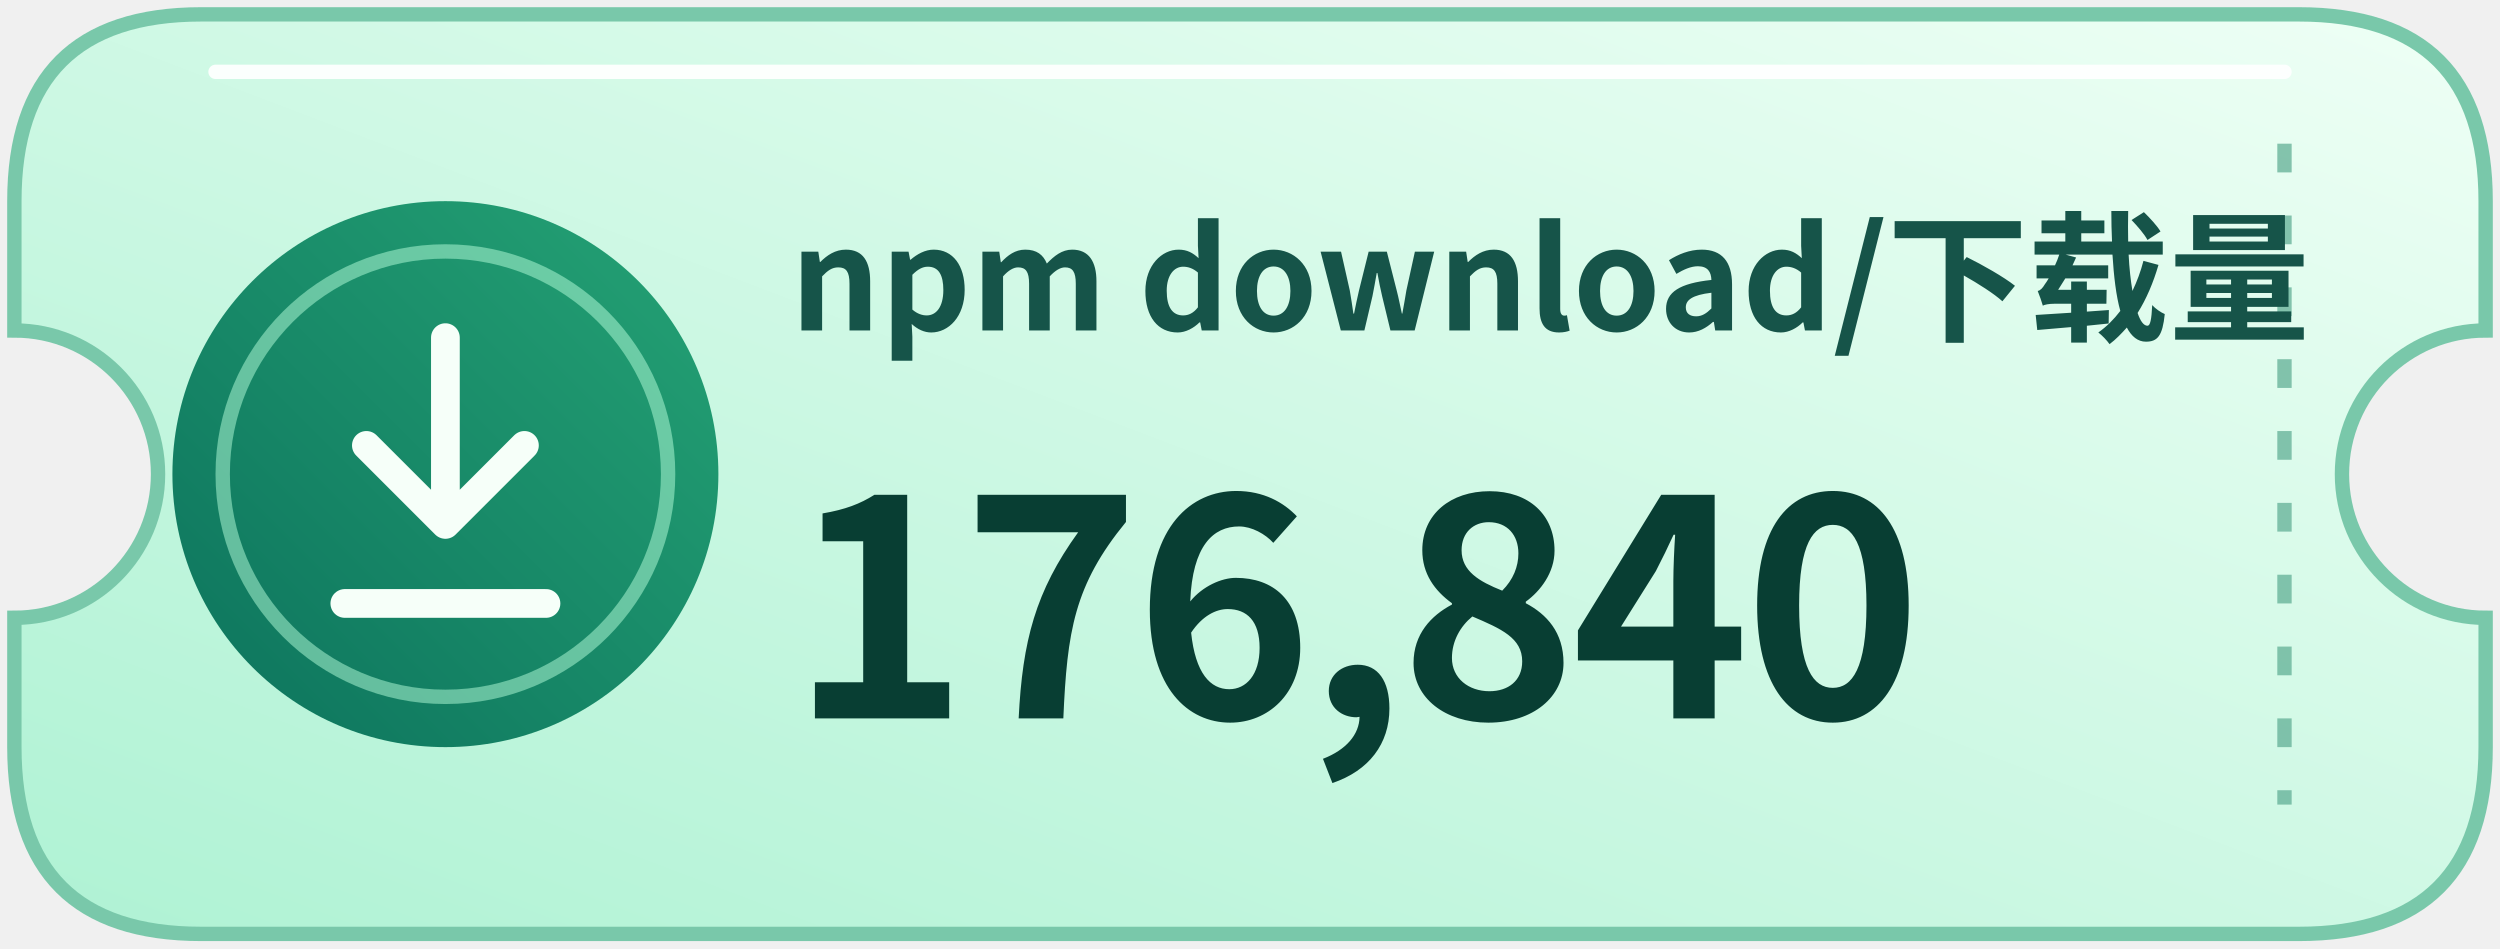
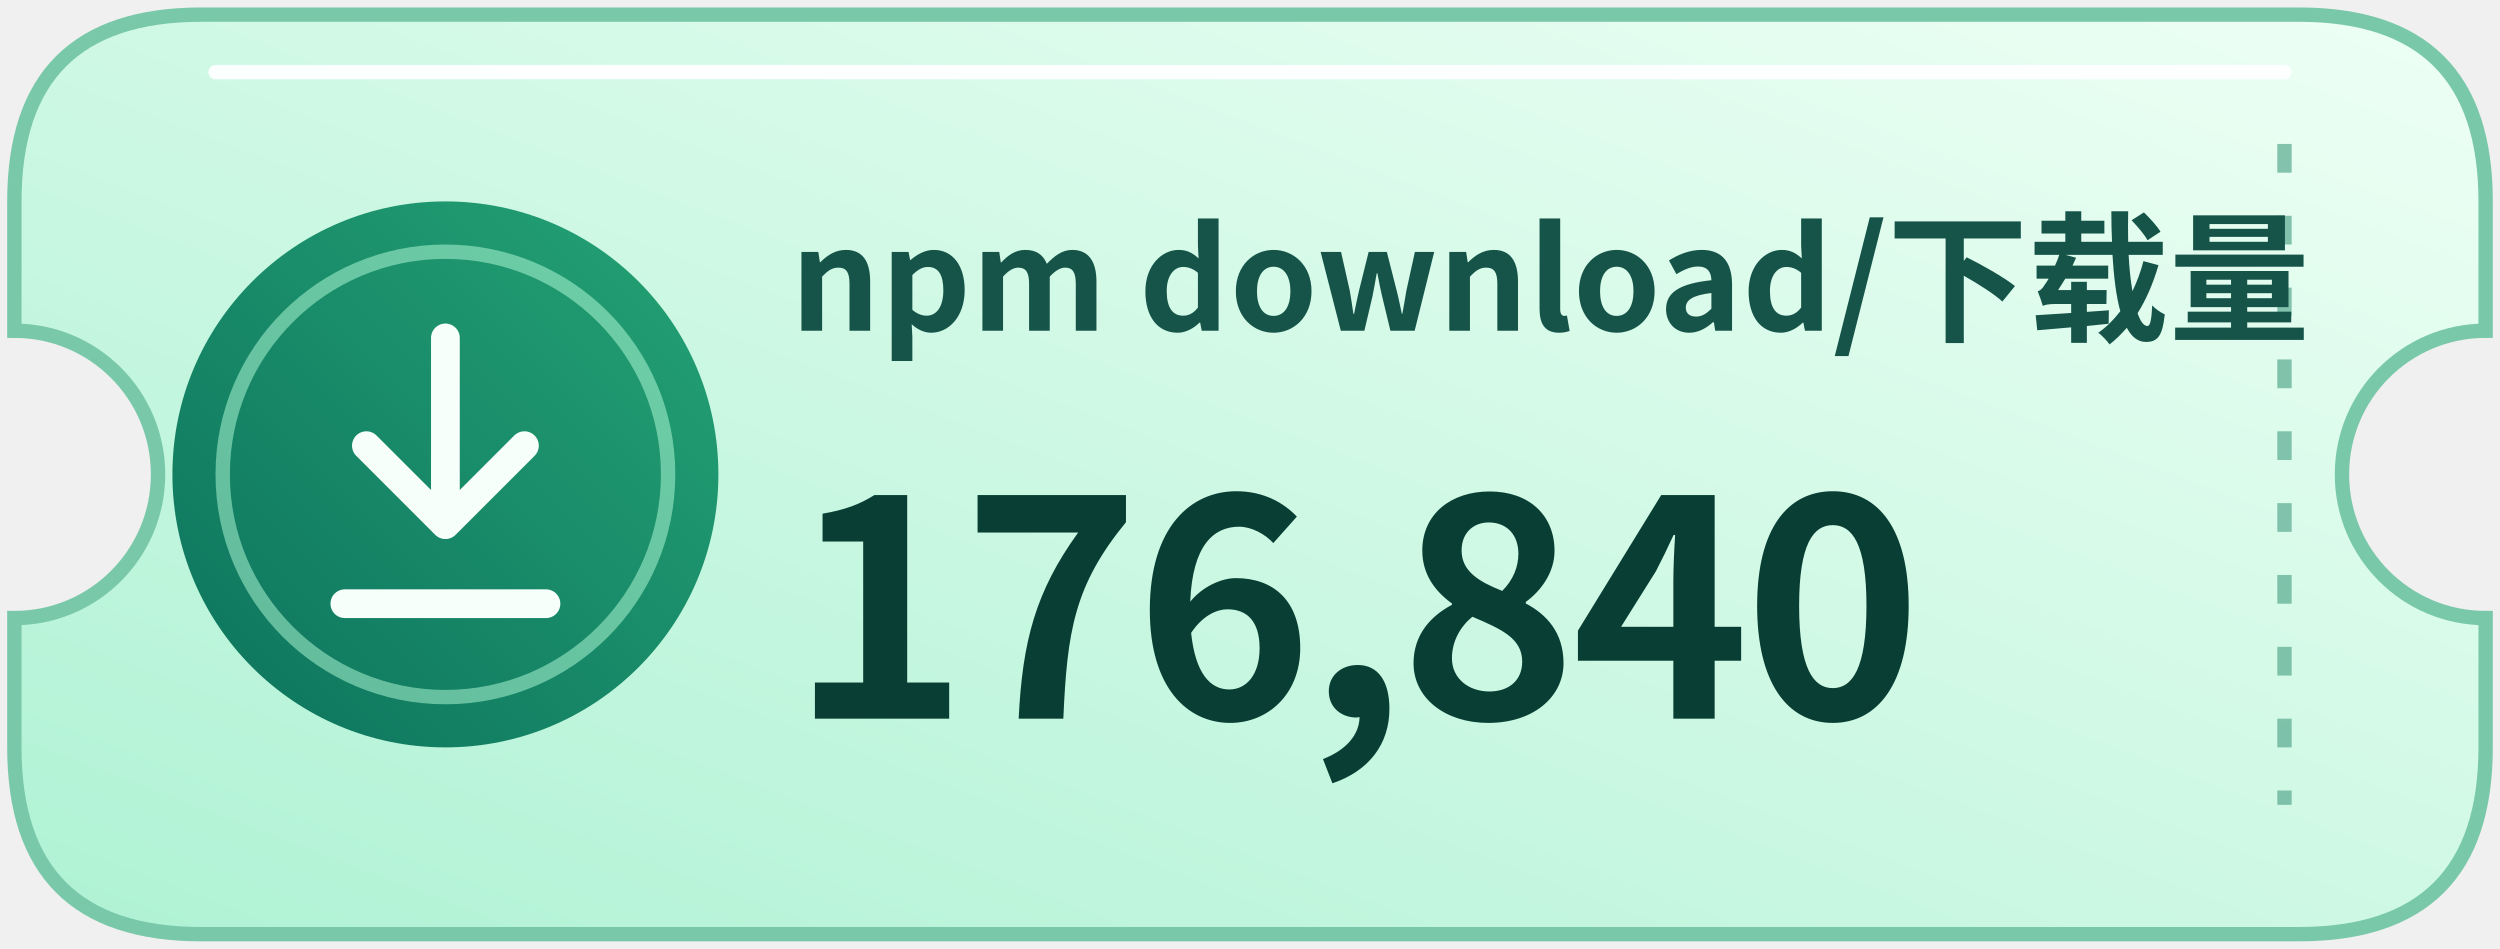
- <svg xmlns="http://www.w3.org/2000/svg" width="174" height="66" viewBox="0 0 174 66" role="img" aria-labelledby="title description">
+ <svg xmlns="http://www.w3.org/2000/svg" width="166" height="63" viewBox="0 0 174 66" role="img" aria-labelledby="title description">
  <defs>
    <linearGradient id="paper" x1="0" y1="1" x2="1" y2="0">
      <stop stop-color="#aff2d4" />
      <stop offset="1" stop-color="#eefff5" />
    </linearGradient>
    <linearGradient id="disc" x1="0" y1="1" x2="1" y2="0">
      <stop stop-color="#0c725c" />
      <stop offset="1" stop-color="#25a375" />
    </linearGradient>
  </defs>
  <path d="M14 1h146q13 0 13 13v9a10 10 0 0 0 0 20v9q0 13-13 13H14Q1 65 1 52v-9a10 10 0 0 0 0-20v-9Q1 1 14 1Z" fill="url(#paper)" stroke="#79c8aa" />
  <path d="M15 5h144" fill="none" stroke="#fff" stroke-opacity=".92" stroke-linecap="round" />
  <path d="M159 10v46" stroke="#61af95" stroke-opacity=".75" stroke-dasharray="2 3" />
  <circle cx="31" cy="33" r="19" fill="url(#disc)" />
  <circle cx="31" cy="33" r="15.5" fill="none" stroke="#b9ffdc" stroke-opacity=".5" />
  <path d="M31 23.5v13m-5.5-5.5 5.5 5.5 5.5-5.5M24 42h14" stroke="#f6fff9" stroke-width="2" stroke-linecap="round" stroke-linejoin="round" fill="none" />
  <g font-family="system-ui,-apple-system,BlinkMacSystemFont,Segoe UI,Microsoft YaHei,Noto Sans CJK SC,sans-serif">
    <text x="55" y="23" fill="#165449" font-size="9.8" font-weight="660" textLength="100" lengthAdjust="spacingAndGlyphs">npm download/下载量</text>
    <text x="55" y="50" fill="#083e33" font-size="21" font-weight="770" letter-spacing="-.4">176,840</text>
  </g>
</svg>
